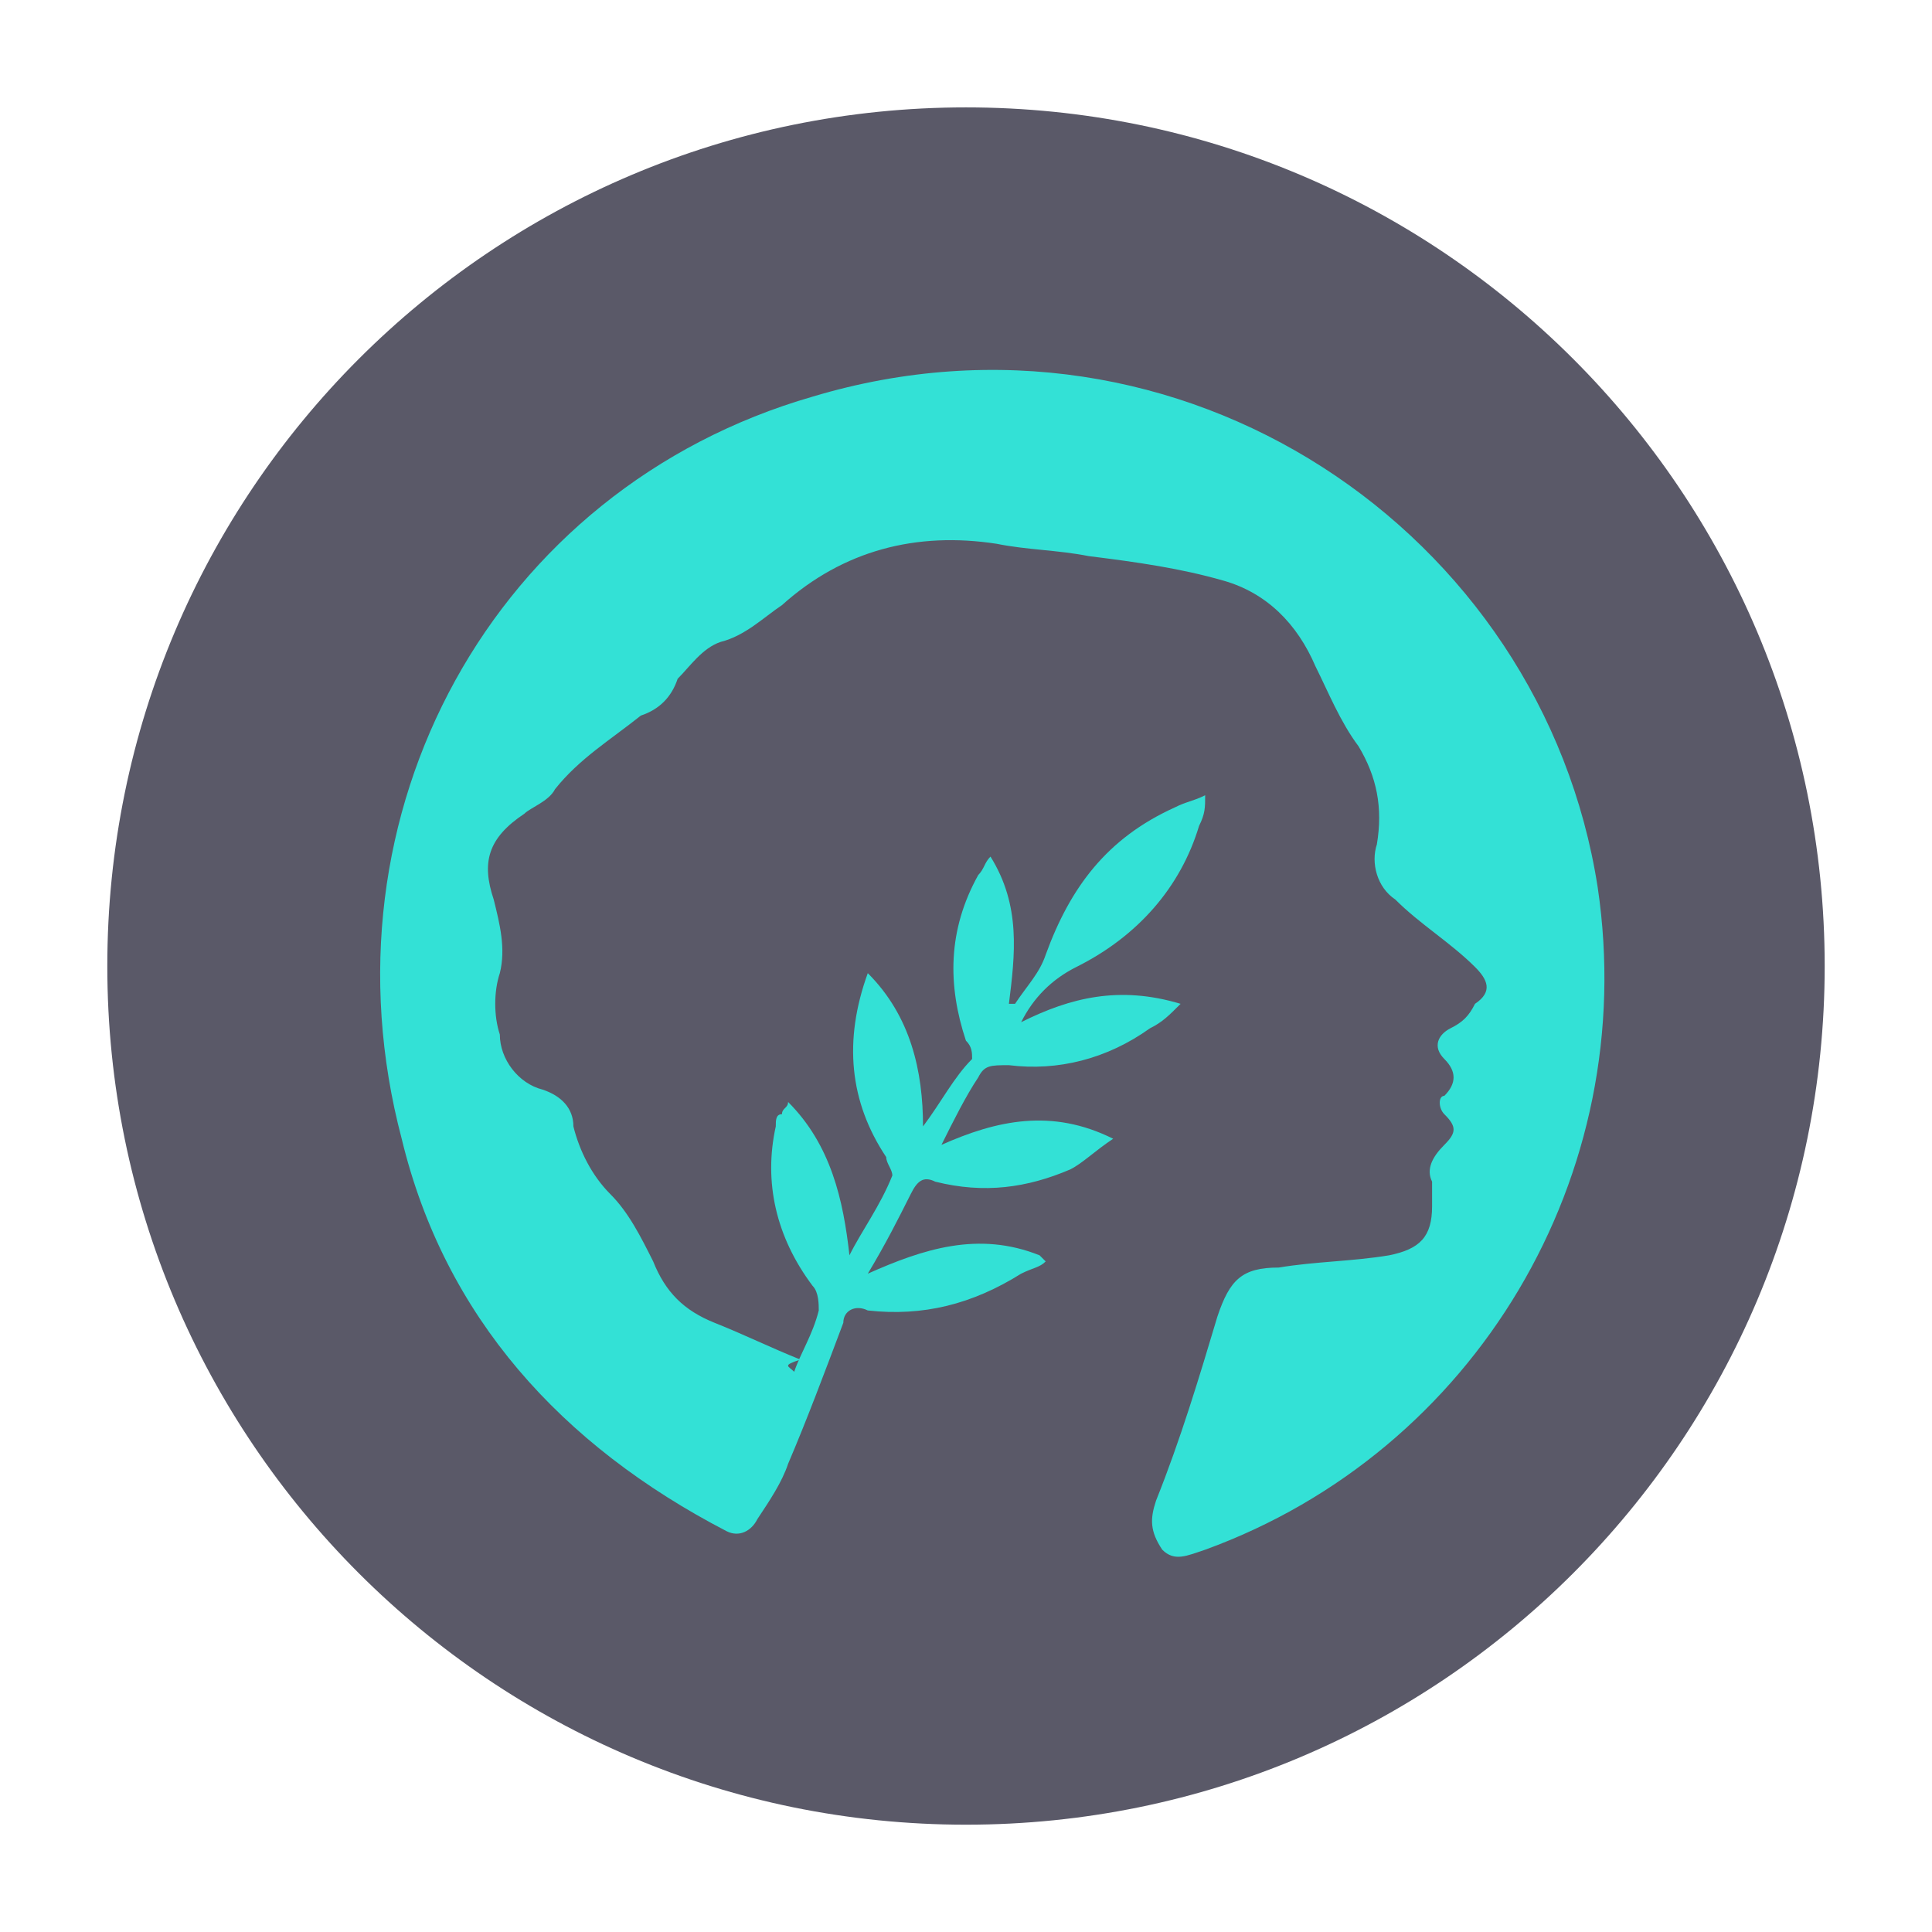
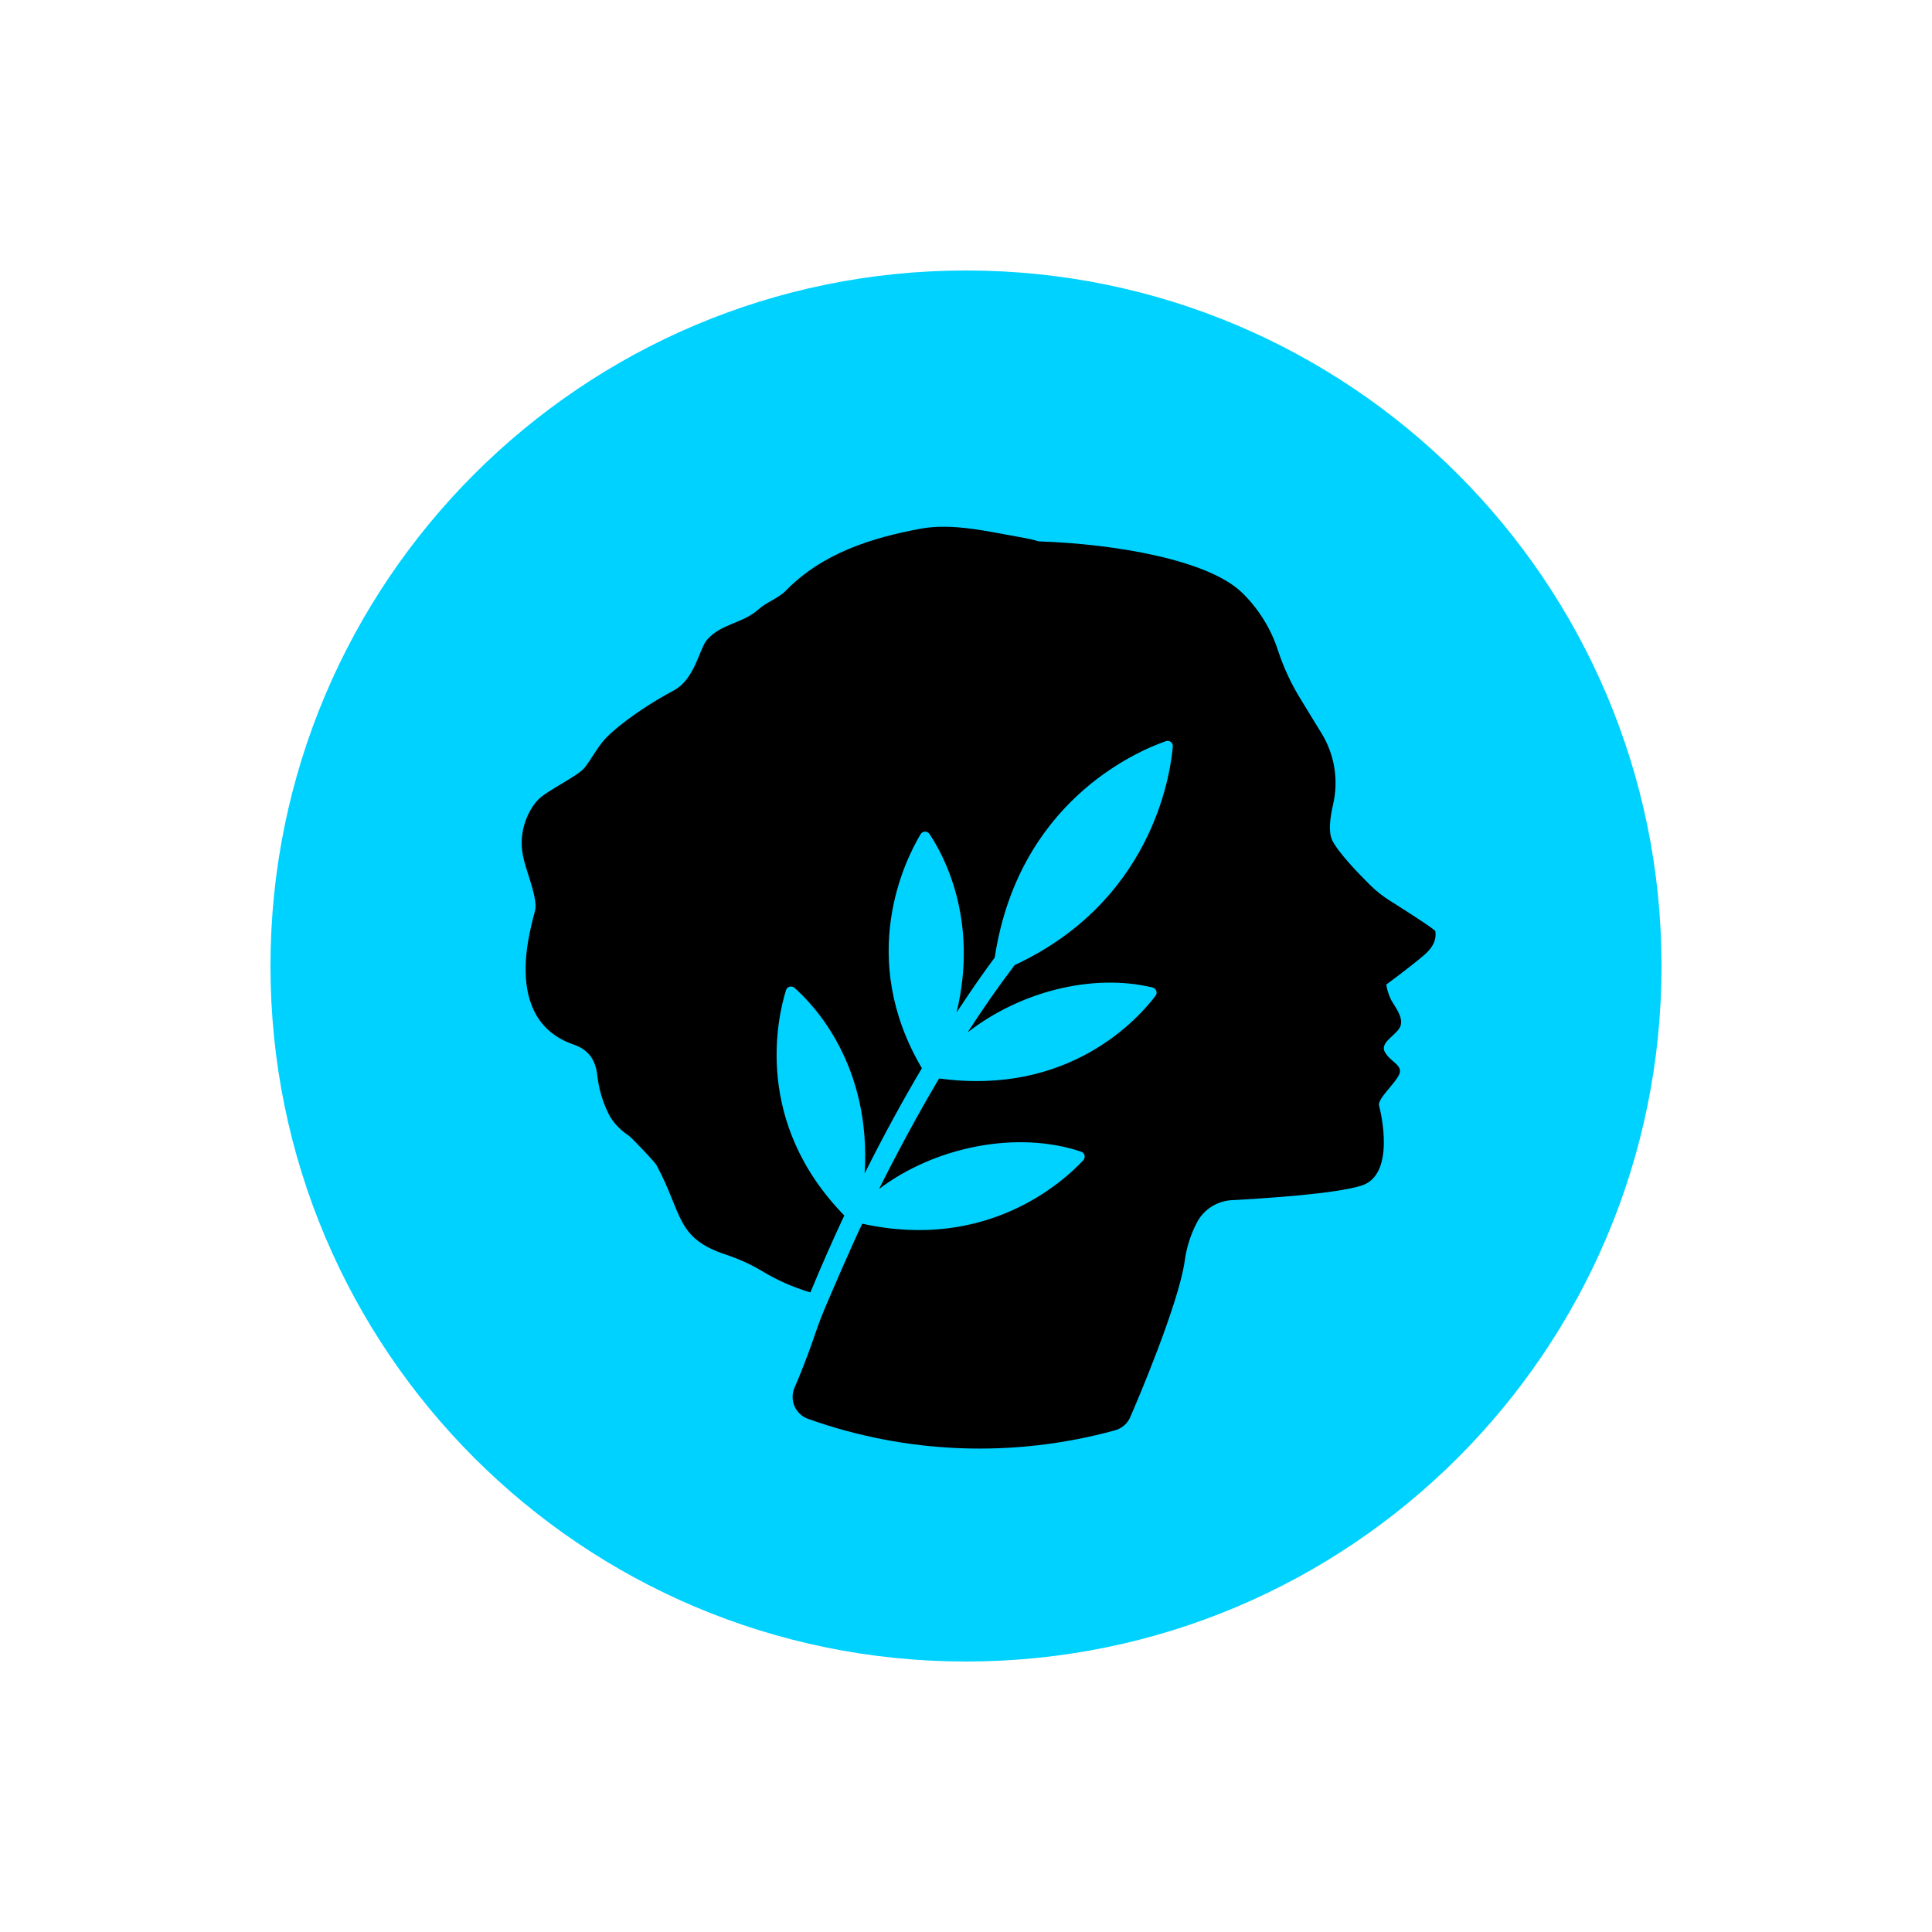
<svg xmlns="http://www.w3.org/2000/svg" width="24" height="24" viewBox="0 0 24 24" fill="none">
-   <g opacity="0.8">
-     <path d="M12 22.667C17.891 22.667 22.667 17.892 22.667 12.001C22.667 6.11 17.891 1.334 12 1.334C6.109 1.334 1.333 6.11 1.333 12.001C1.333 17.892 6.109 22.667 12 22.667Z" fill="#313042" />
-     <path d="M9.866 17.041C9.942 16.812 10.095 16.584 10.171 16.279C10.171 16.203 10.171 16.051 10.095 15.974C9.637 15.365 9.485 14.679 9.637 13.993C9.637 13.917 9.637 13.841 9.714 13.841C9.714 13.765 9.79 13.765 9.79 13.689C10.323 14.222 10.476 14.908 10.552 15.594C10.704 15.289 10.933 14.984 11.085 14.603C11.085 14.527 11.009 14.451 11.009 14.374C10.552 13.689 10.476 12.927 10.78 12.089C11.314 12.622 11.466 13.308 11.466 13.993C11.695 13.689 11.847 13.384 12.076 13.155C12.076 13.079 12.076 13.003 11.999 12.927C11.771 12.241 11.771 11.555 12.152 10.87C12.228 10.793 12.228 10.717 12.304 10.641C12.685 11.251 12.609 11.86 12.533 12.47H12.609C12.761 12.241 12.914 12.089 12.99 11.86C13.295 11.022 13.752 10.412 14.59 10.032C14.742 9.955 14.818 9.955 14.971 9.879C14.971 10.032 14.971 10.108 14.895 10.26C14.666 11.022 14.133 11.632 13.371 12.012C13.066 12.165 12.838 12.393 12.685 12.698C13.295 12.393 13.904 12.241 14.666 12.47C14.514 12.622 14.438 12.698 14.285 12.774C13.752 13.155 13.142 13.308 12.533 13.232C12.304 13.232 12.228 13.232 12.152 13.384C11.999 13.613 11.847 13.917 11.695 14.222C12.38 13.917 13.066 13.765 13.828 14.146C13.599 14.298 13.447 14.451 13.295 14.527C12.761 14.755 12.228 14.832 11.618 14.679C11.466 14.603 11.39 14.679 11.314 14.832C11.161 15.136 11.009 15.441 10.78 15.822C11.466 15.517 12.152 15.289 12.914 15.594L12.99 15.67C12.914 15.746 12.838 15.746 12.685 15.822C12.076 16.203 11.466 16.355 10.78 16.279C10.628 16.203 10.476 16.279 10.476 16.432C10.247 17.041 10.018 17.651 9.79 18.184C9.714 18.413 9.561 18.641 9.409 18.87C9.333 19.022 9.18 19.098 9.028 19.022C6.971 17.955 5.523 16.355 4.99 14.146C3.923 10.108 6.133 6.07 10.095 4.927C14.666 3.555 19.161 6.603 19.847 11.022C20.38 14.603 18.323 18.032 14.971 19.251C14.742 19.327 14.59 19.403 14.438 19.251C14.285 19.022 14.285 18.87 14.361 18.641C14.666 17.879 14.895 17.117 15.123 16.355C15.276 15.898 15.428 15.746 15.885 15.746C16.342 15.67 16.799 15.67 17.256 15.594C17.637 15.517 17.79 15.365 17.79 14.984C17.79 14.908 17.79 14.755 17.79 14.679C17.714 14.527 17.79 14.374 17.942 14.222C18.095 14.07 18.095 13.993 17.942 13.841C17.866 13.765 17.866 13.613 17.942 13.613C18.095 13.46 18.095 13.308 17.942 13.155C17.79 13.003 17.866 12.851 18.018 12.774C18.171 12.698 18.247 12.622 18.323 12.47C18.552 12.317 18.476 12.165 18.323 12.012C18.018 11.708 17.637 11.479 17.333 11.174C17.104 11.022 17.028 10.717 17.104 10.489C17.18 10.032 17.104 9.651 16.876 9.27C16.647 8.965 16.495 8.584 16.342 8.279C16.114 7.746 15.733 7.365 15.199 7.213C14.666 7.06 14.133 6.984 13.523 6.908C13.142 6.832 12.761 6.832 12.38 6.755C11.39 6.603 10.476 6.832 9.714 7.517C9.485 7.67 9.257 7.898 8.952 7.974C8.723 8.051 8.571 8.279 8.418 8.432C8.342 8.66 8.19 8.813 7.961 8.889C7.58 9.193 7.199 9.422 6.895 9.803C6.818 9.955 6.59 10.032 6.514 10.108C6.057 10.412 5.98 10.717 6.133 11.174C6.209 11.479 6.285 11.784 6.209 12.089C6.133 12.317 6.133 12.622 6.209 12.851C6.209 13.155 6.437 13.46 6.742 13.536C6.971 13.613 7.123 13.765 7.123 13.993C7.199 14.298 7.352 14.603 7.58 14.832C7.809 15.06 7.961 15.365 8.114 15.67C8.266 16.051 8.495 16.279 8.876 16.432C9.257 16.584 9.561 16.736 9.942 16.889C9.714 16.965 9.79 16.965 9.866 17.041Z" fill="#00DACC" />
-   </g>
+   <path d="M20.64 12C20.64 7.228 16.772 3.36 12 3.36C7.228 3.36 3.36 7.228 3.36 12C3.36 16.772 7.228 20.64 12 20.64C16.771 20.64 20.64 16.772 20.64 12Z" fill="#00D2FF" />
+   <path d="M17.831 11.569C17.831 11.548 17.457 11.309 17.26 11.185C17.175 11.131 17.096 11.069 17.024 10.998C16.877 10.853 16.631 10.598 16.551 10.442C16.5 10.341 16.521 10.161 16.561 9.989C16.63 9.687 16.578 9.371 16.415 9.107L16.16 8.69C16.042 8.5 15.947 8.297 15.877 8.084C15.789 7.811 15.635 7.563 15.43 7.363C15.013 6.957 13.861 6.757 12.903 6.725C12.844 6.707 12.784 6.693 12.723 6.682C12.296 6.609 11.842 6.492 11.434 6.568C10.828 6.681 10.216 6.871 9.759 7.34C9.666 7.434 9.522 7.479 9.423 7.569C9.226 7.746 8.961 7.746 8.786 7.944C8.684 8.059 8.637 8.434 8.368 8.578C7.925 8.816 7.597 9.078 7.488 9.212C7.407 9.312 7.344 9.43 7.265 9.533C7.184 9.639 6.802 9.817 6.69 9.929C6.579 10.04 6.43 10.312 6.497 10.633C6.504 10.662 6.509 10.686 6.514 10.706C6.557 10.869 6.676 11.165 6.649 11.301C6.617 11.461 6.204 12.658 7.126 12.976C7.319 13.043 7.4 13.172 7.421 13.369C7.44 13.529 7.485 13.684 7.556 13.828C7.64 14.005 7.805 14.102 7.819 14.114C7.874 14.162 8.133 14.433 8.154 14.472C8.482 15.077 8.39 15.379 9.016 15.585C9.177 15.638 9.332 15.709 9.477 15.796C9.654 15.903 9.844 15.987 10.042 16.047C10.048 16.048 10.056 16.051 10.067 16.055C10.206 15.719 10.347 15.4 10.488 15.099C9.36 13.943 9.656 12.648 9.764 12.3C9.767 12.29 9.773 12.281 9.781 12.273C9.789 12.266 9.798 12.26 9.808 12.257C9.819 12.254 9.83 12.254 9.84 12.257C9.851 12.259 9.861 12.264 9.869 12.271C10.105 12.479 10.825 13.226 10.741 14.577C10.989 14.08 11.231 13.643 11.452 13.27C10.639 11.89 11.245 10.681 11.436 10.363C11.442 10.353 11.45 10.345 11.459 10.34C11.468 10.334 11.479 10.331 11.49 10.331C11.501 10.33 11.512 10.333 11.522 10.338C11.532 10.343 11.54 10.351 11.546 10.36C11.712 10.606 12.163 11.414 11.883 12.577C12.086 12.268 12.25 12.038 12.357 11.895C12.649 9.972 14.101 9.34 14.483 9.207C14.493 9.203 14.504 9.202 14.515 9.204C14.525 9.206 14.536 9.21 14.544 9.217C14.553 9.223 14.559 9.232 14.564 9.242C14.568 9.252 14.57 9.263 14.569 9.274C14.534 9.671 14.288 11.203 12.604 11.989C12.401 12.256 12.206 12.537 12.02 12.825C12.664 12.322 13.566 12.086 14.317 12.267C14.327 12.269 14.337 12.274 14.345 12.281C14.354 12.289 14.36 12.298 14.364 12.308C14.367 12.318 14.368 12.329 14.367 12.34C14.365 12.351 14.361 12.361 14.355 12.369C14.139 12.655 13.281 13.618 11.666 13.397C11.393 13.857 11.143 14.324 10.92 14.77C11.618 14.242 12.637 14.04 13.428 14.306C13.439 14.309 13.448 14.315 13.456 14.323C13.463 14.331 13.469 14.341 13.472 14.351C13.475 14.362 13.475 14.373 13.472 14.384C13.47 14.395 13.464 14.405 13.457 14.413C13.211 14.677 12.265 15.545 10.711 15.201C10.565 15.509 10.347 16.015 10.241 16.265C10.205 16.352 10.171 16.439 10.141 16.527C10.072 16.731 9.98 16.985 9.869 17.24C9.854 17.276 9.846 17.315 9.846 17.355C9.846 17.394 9.854 17.433 9.87 17.47C9.886 17.506 9.909 17.538 9.938 17.565C9.967 17.592 10.002 17.613 10.039 17.626C11.266 18.064 12.598 18.113 13.854 17.767C13.896 17.755 13.934 17.734 13.966 17.706C13.999 17.677 14.024 17.642 14.041 17.602C14.067 17.54 14.093 17.481 14.093 17.481C14.093 17.481 14.636 16.22 14.716 15.671C14.738 15.498 14.792 15.33 14.874 15.176C14.917 15.099 14.978 15.034 15.052 14.988C15.127 14.941 15.212 14.914 15.3 14.909C15.713 14.887 16.593 14.83 16.913 14.728C17.339 14.593 17.154 13.818 17.131 13.734C17.108 13.651 17.336 13.457 17.383 13.343C17.43 13.23 17.268 13.191 17.202 13.066C17.136 12.942 17.366 12.853 17.399 12.74C17.432 12.627 17.324 12.502 17.28 12.419C17.251 12.36 17.231 12.296 17.22 12.231C17.22 12.231 17.531 12.003 17.697 11.859C17.862 11.715 17.831 11.597 17.831 11.569Z" fill="black" />
</svg>
